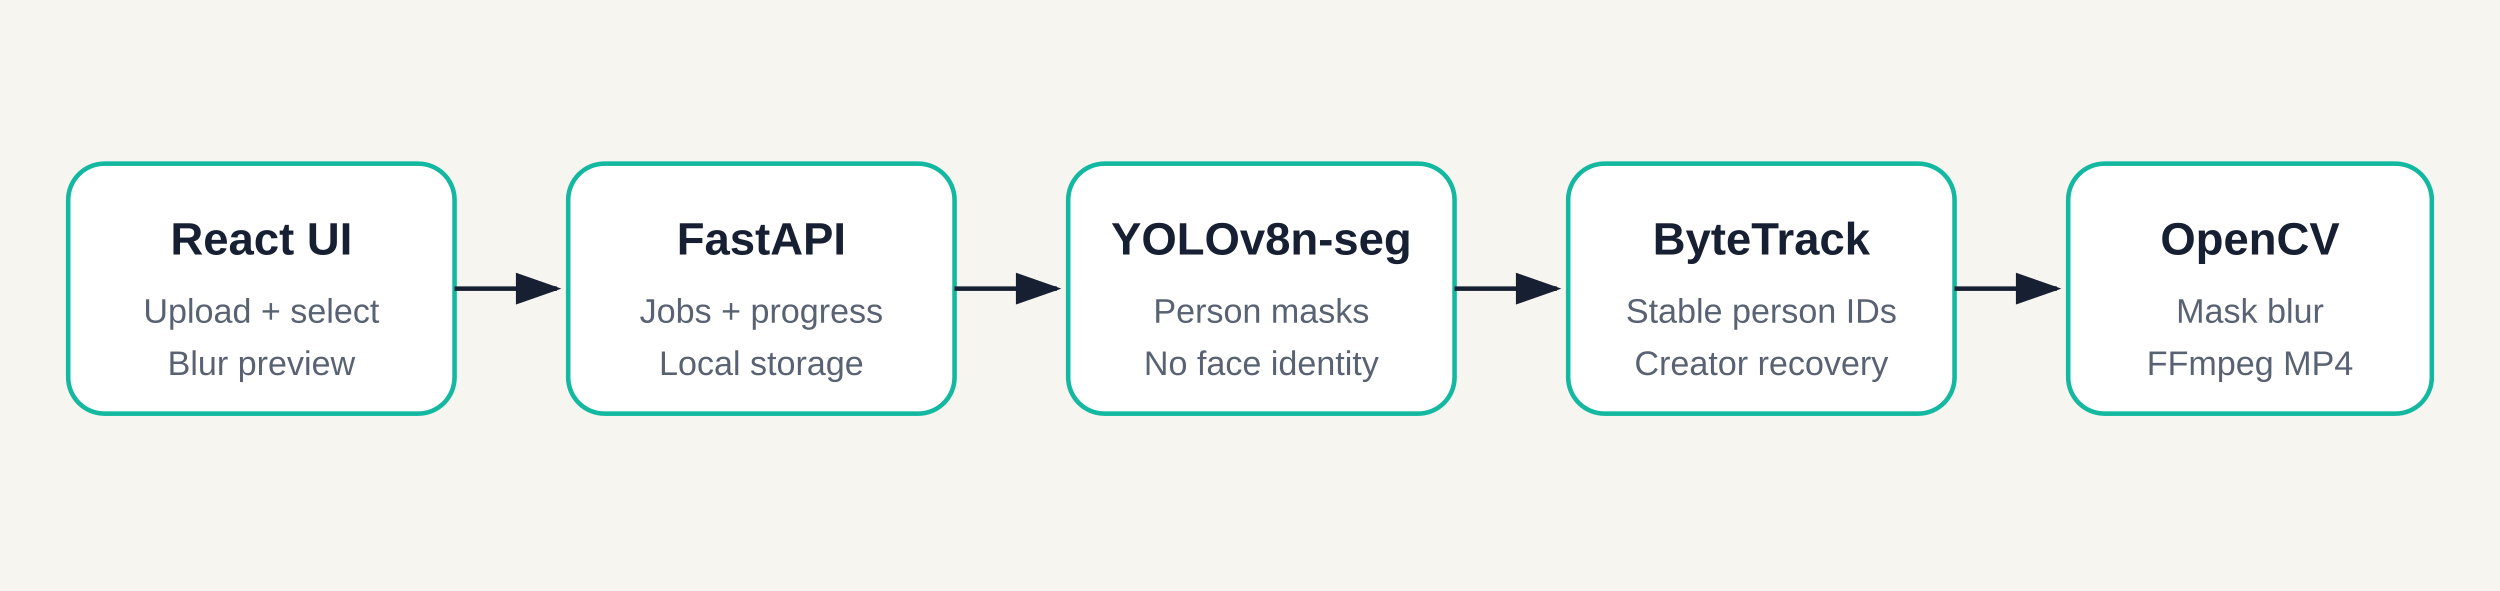
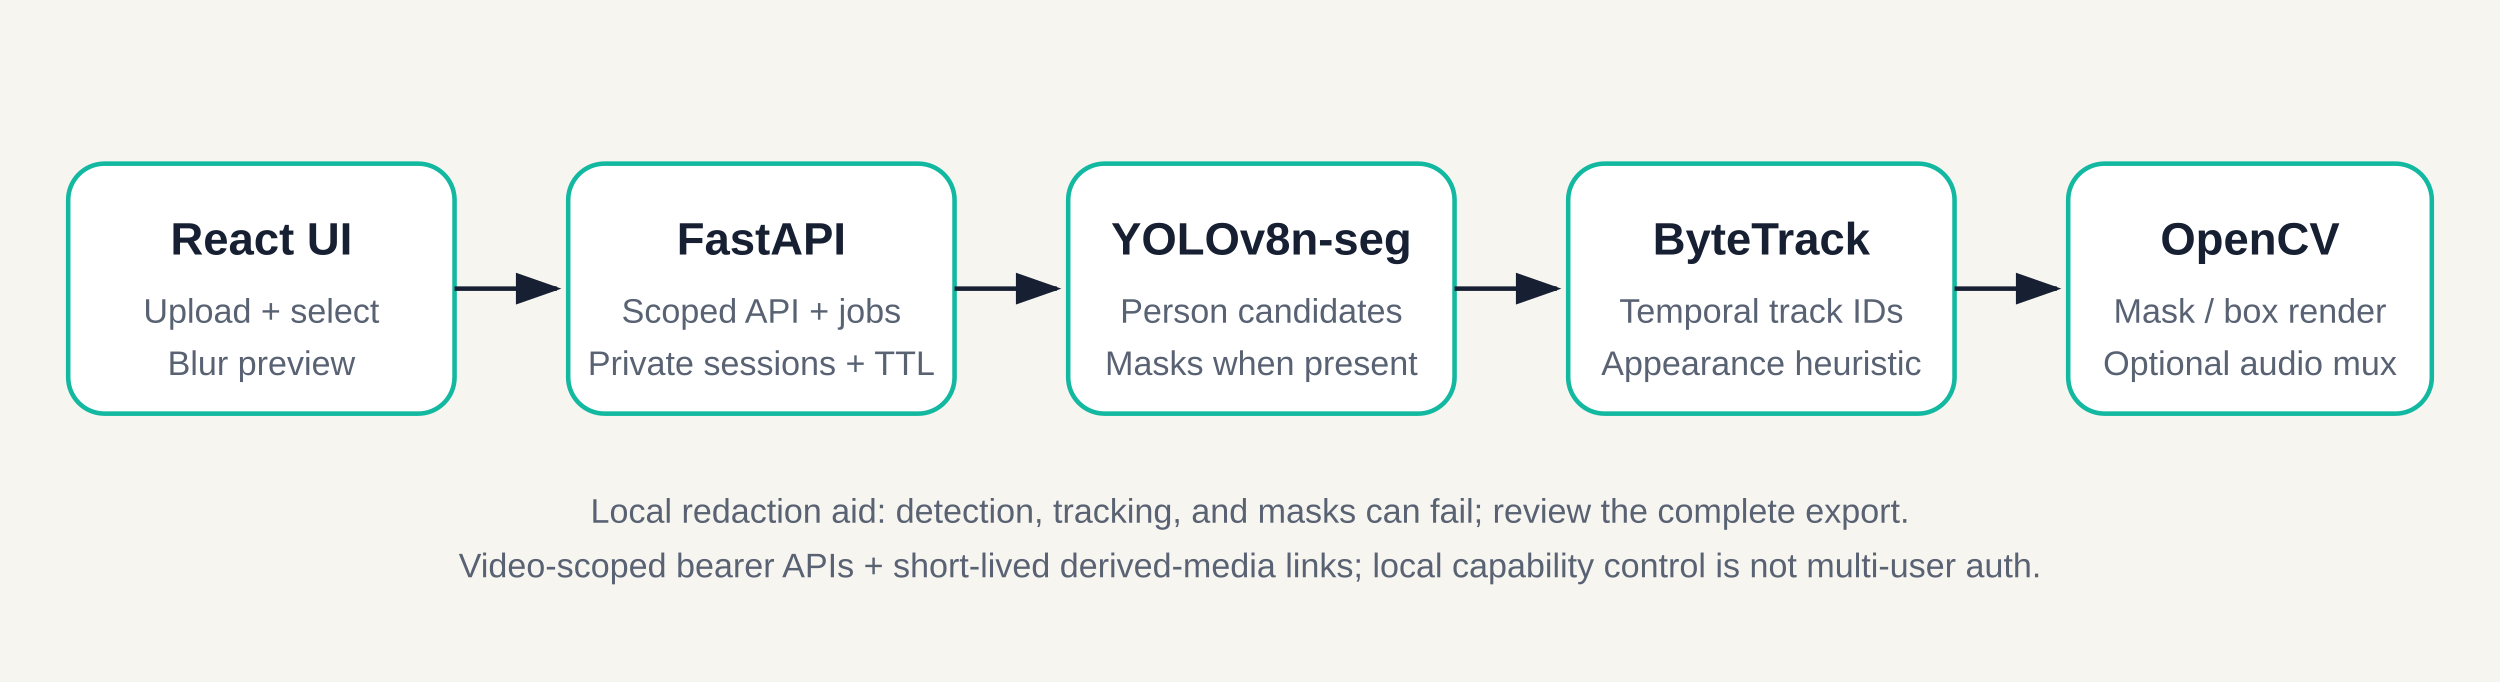
- <svg xmlns="http://www.w3.org/2000/svg" width="1100" height="260" viewBox="0 0 1100 260">
+ <svg xmlns="http://www.w3.org/2000/svg" width="1100" height="300" viewBox="0 0 1100 300">
  <defs>
    <style>
      .title { font: 700 20px Arial, sans-serif; fill: #172032; }
      .text { font: 15px Arial, sans-serif; fill: #596273; }
      .box { fill: #ffffff; stroke: #12b89f; stroke-width: 2; rx: 16; }
      .arrow { stroke: #172032; stroke-width: 2; fill: none; marker-end: url(#head); }
    </style>
    <marker id="head" markerWidth="10" markerHeight="7" refX="9" refY="3.5" orient="auto">
      <polygon points="0 0, 10 3.5, 0 7" fill="#172032" />
    </marker>
  </defs>
-   <rect width="1100" height="260" fill="#f7f5f0" />
+   <rect width="1100" height="300" fill="#f7f5f0" />
  <rect class="box" x="30" y="72" width="170" height="110" />
  <text class="title" x="115" y="112" text-anchor="middle">React UI</text>
  <text class="text" x="115" y="142" text-anchor="middle">Upload + select</text>
  <text class="text" x="115" y="165" text-anchor="middle">Blur preview</text>
  <path class="arrow" d="M200 127 H245" />
  <rect class="box" x="250" y="72" width="170" height="110" />
  <text class="title" x="335" y="112" text-anchor="middle">FastAPI</text>
-   <text class="text" x="335" y="142" text-anchor="middle">Jobs + progress</text>
-   <text class="text" x="335" y="165" text-anchor="middle">Local storage</text>
+   <text class="text" x="335" y="142" text-anchor="middle">Scoped API + jobs</text>
+   <text class="text" x="335" y="165" text-anchor="middle">Private sessions + TTL</text>
  <path class="arrow" d="M420 127 H465" />
  <rect class="box" x="470" y="72" width="170" height="110" />
  <text class="title" x="555" y="112" text-anchor="middle">YOLOv8n-seg</text>
-   <text class="text" x="555" y="142" text-anchor="middle">Person masks</text>
-   <text class="text" x="555" y="165" text-anchor="middle">No face identity</text>
+   <text class="text" x="555" y="142" text-anchor="middle">Person candidates</text>
+   <text class="text" x="555" y="165" text-anchor="middle">Masks when present</text>
  <path class="arrow" d="M640 127 H685" />
  <rect class="box" x="690" y="72" width="170" height="110" />
  <text class="title" x="775" y="112" text-anchor="middle">ByteTrack</text>
-   <text class="text" x="775" y="142" text-anchor="middle">Stable person IDs</text>
-   <text class="text" x="775" y="165" text-anchor="middle">Creator recovery</text>
+   <text class="text" x="775" y="142" text-anchor="middle">Temporal track IDs</text>
+   <text class="text" x="775" y="165" text-anchor="middle">Appearance heuristic</text>
  <path class="arrow" d="M860 127 H905" />
  <rect class="box" x="910" y="72" width="160" height="110" />
  <text class="title" x="990" y="112" text-anchor="middle">OpenCV</text>
-   <text class="text" x="990" y="142" text-anchor="middle">Mask blur</text>
-   <text class="text" x="990" y="165" text-anchor="middle">FFmpeg MP4</text>
+   <text class="text" x="990" y="142" text-anchor="middle">Mask / box render</text>
+   <text class="text" x="990" y="165" text-anchor="middle">Optional audio mux</text>
+   <text class="text" x="550" y="230" text-anchor="middle">Local redaction aid: detection, tracking, and masks can fail; review the complete export.</text>
+   <text class="text" x="550" y="254" text-anchor="middle">Video-scoped bearer APIs + short-lived derived-media links; local capability control is not multi-user auth.</text>
</svg>
